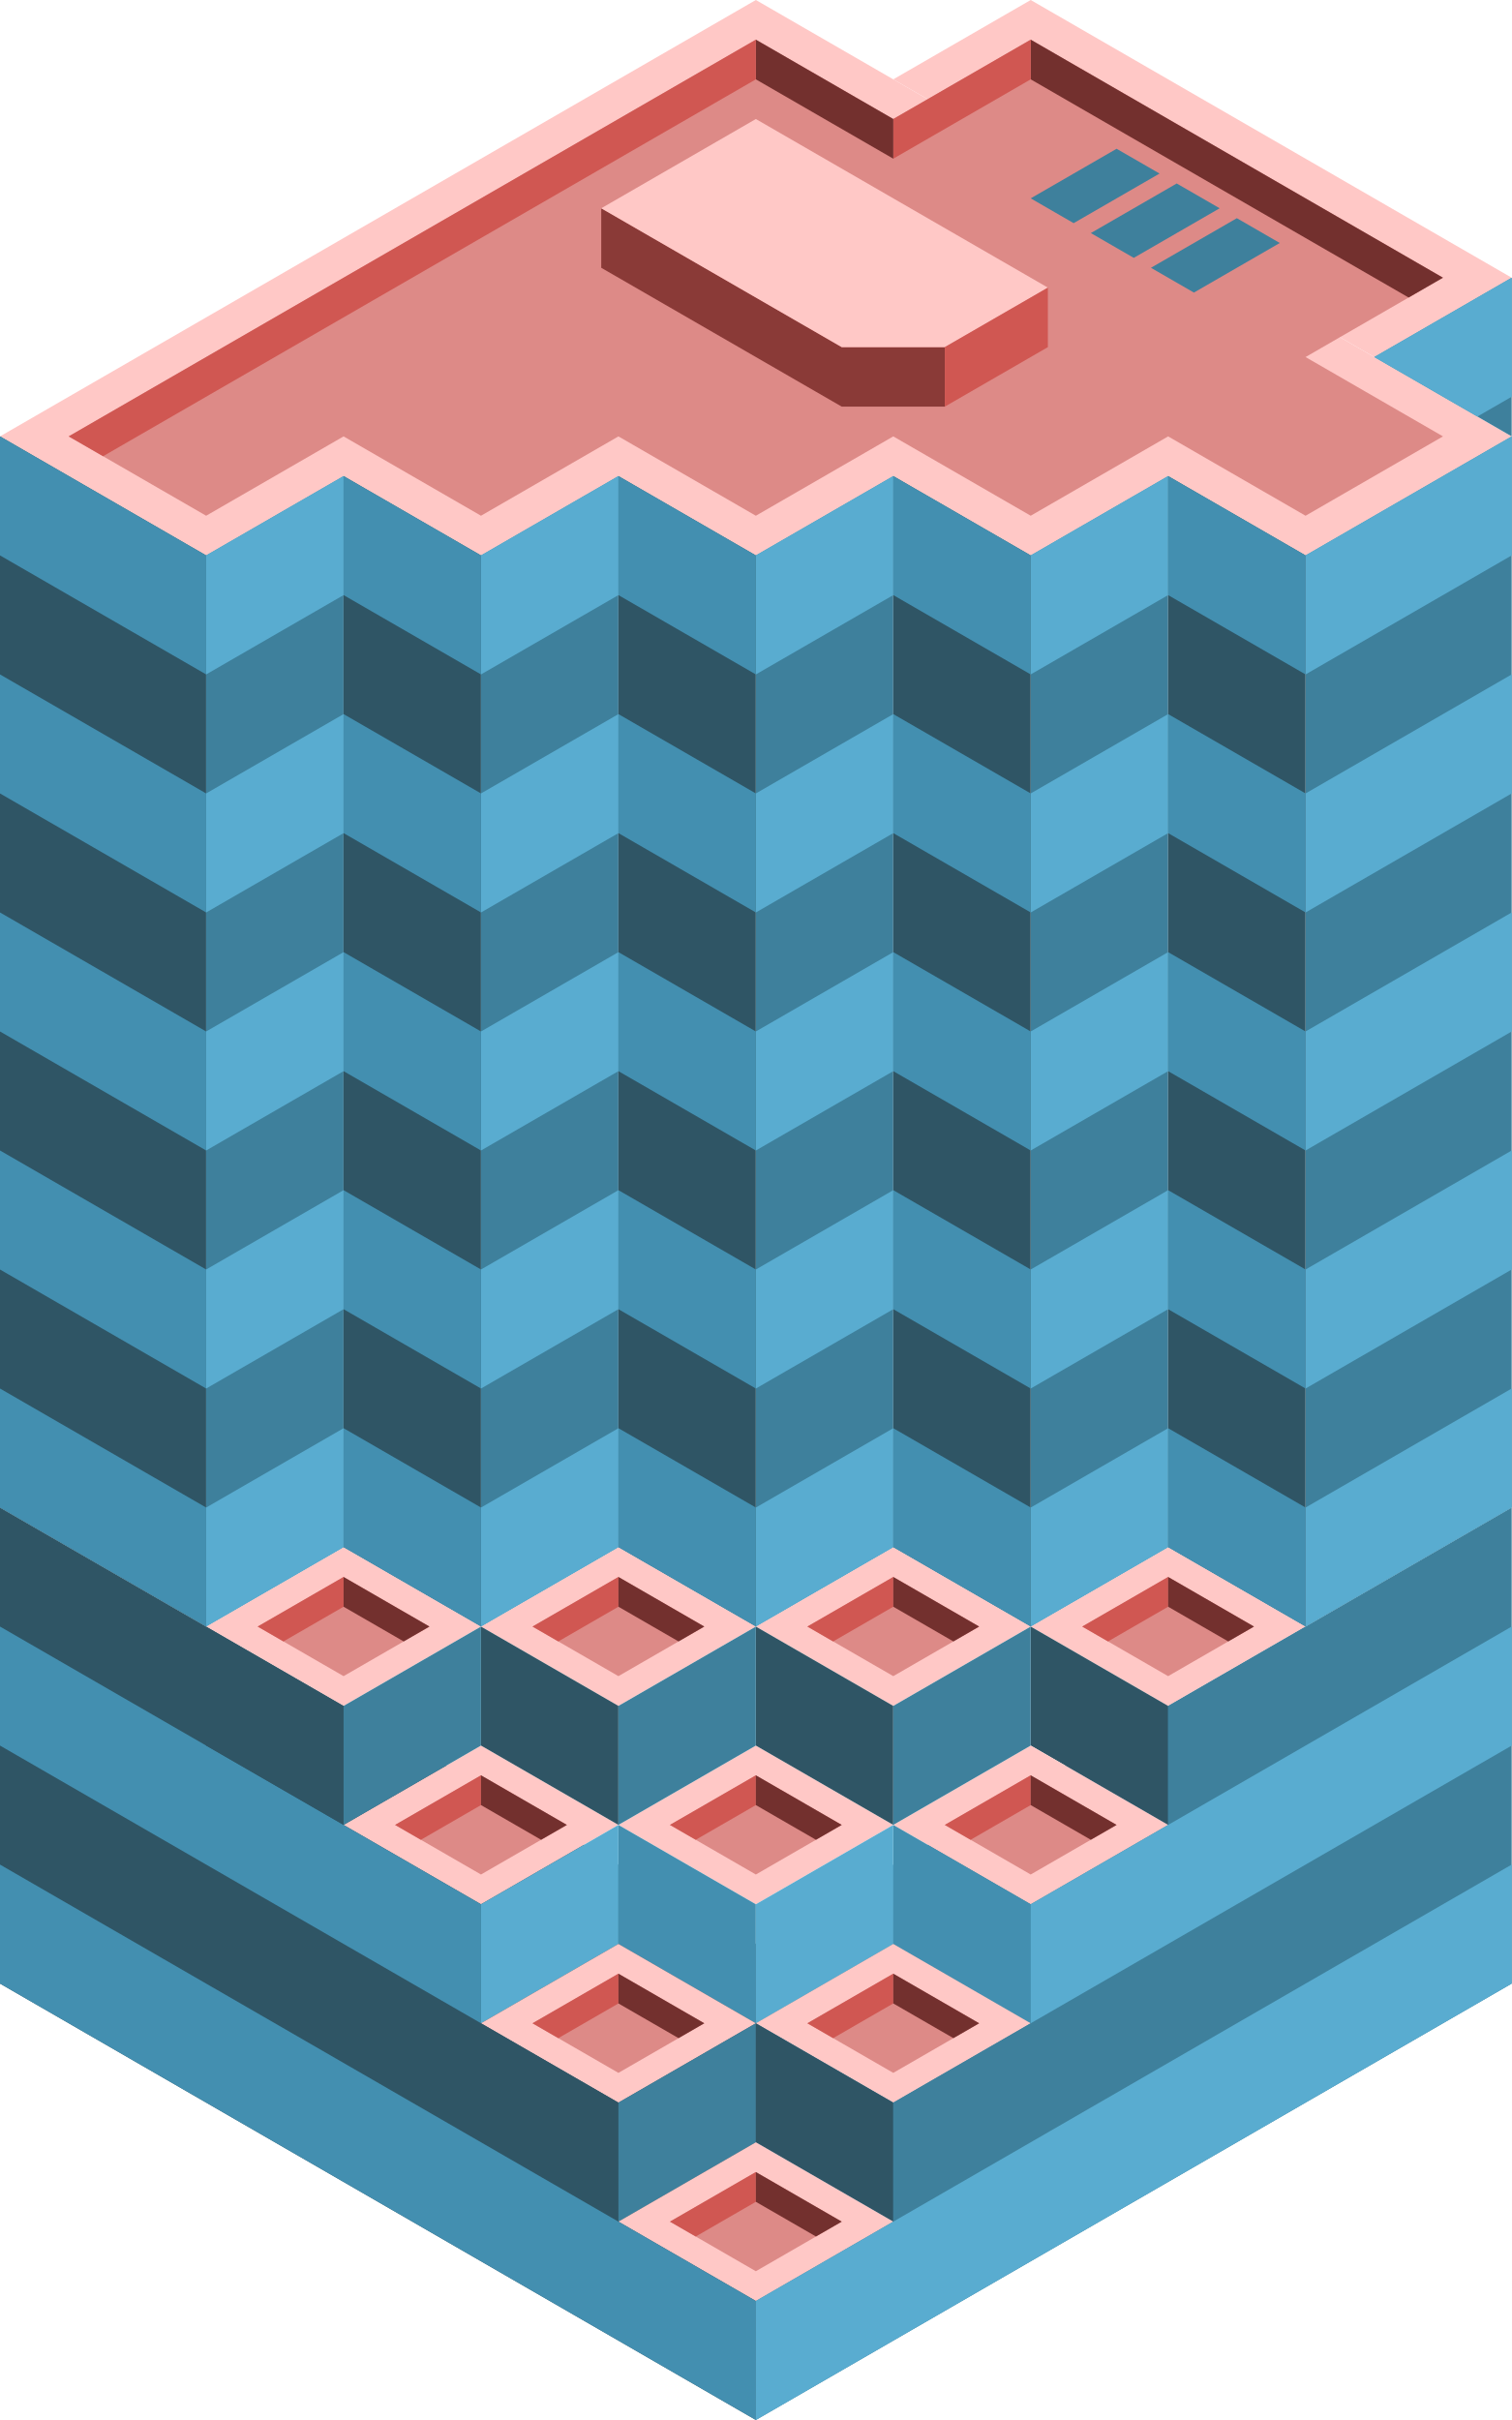
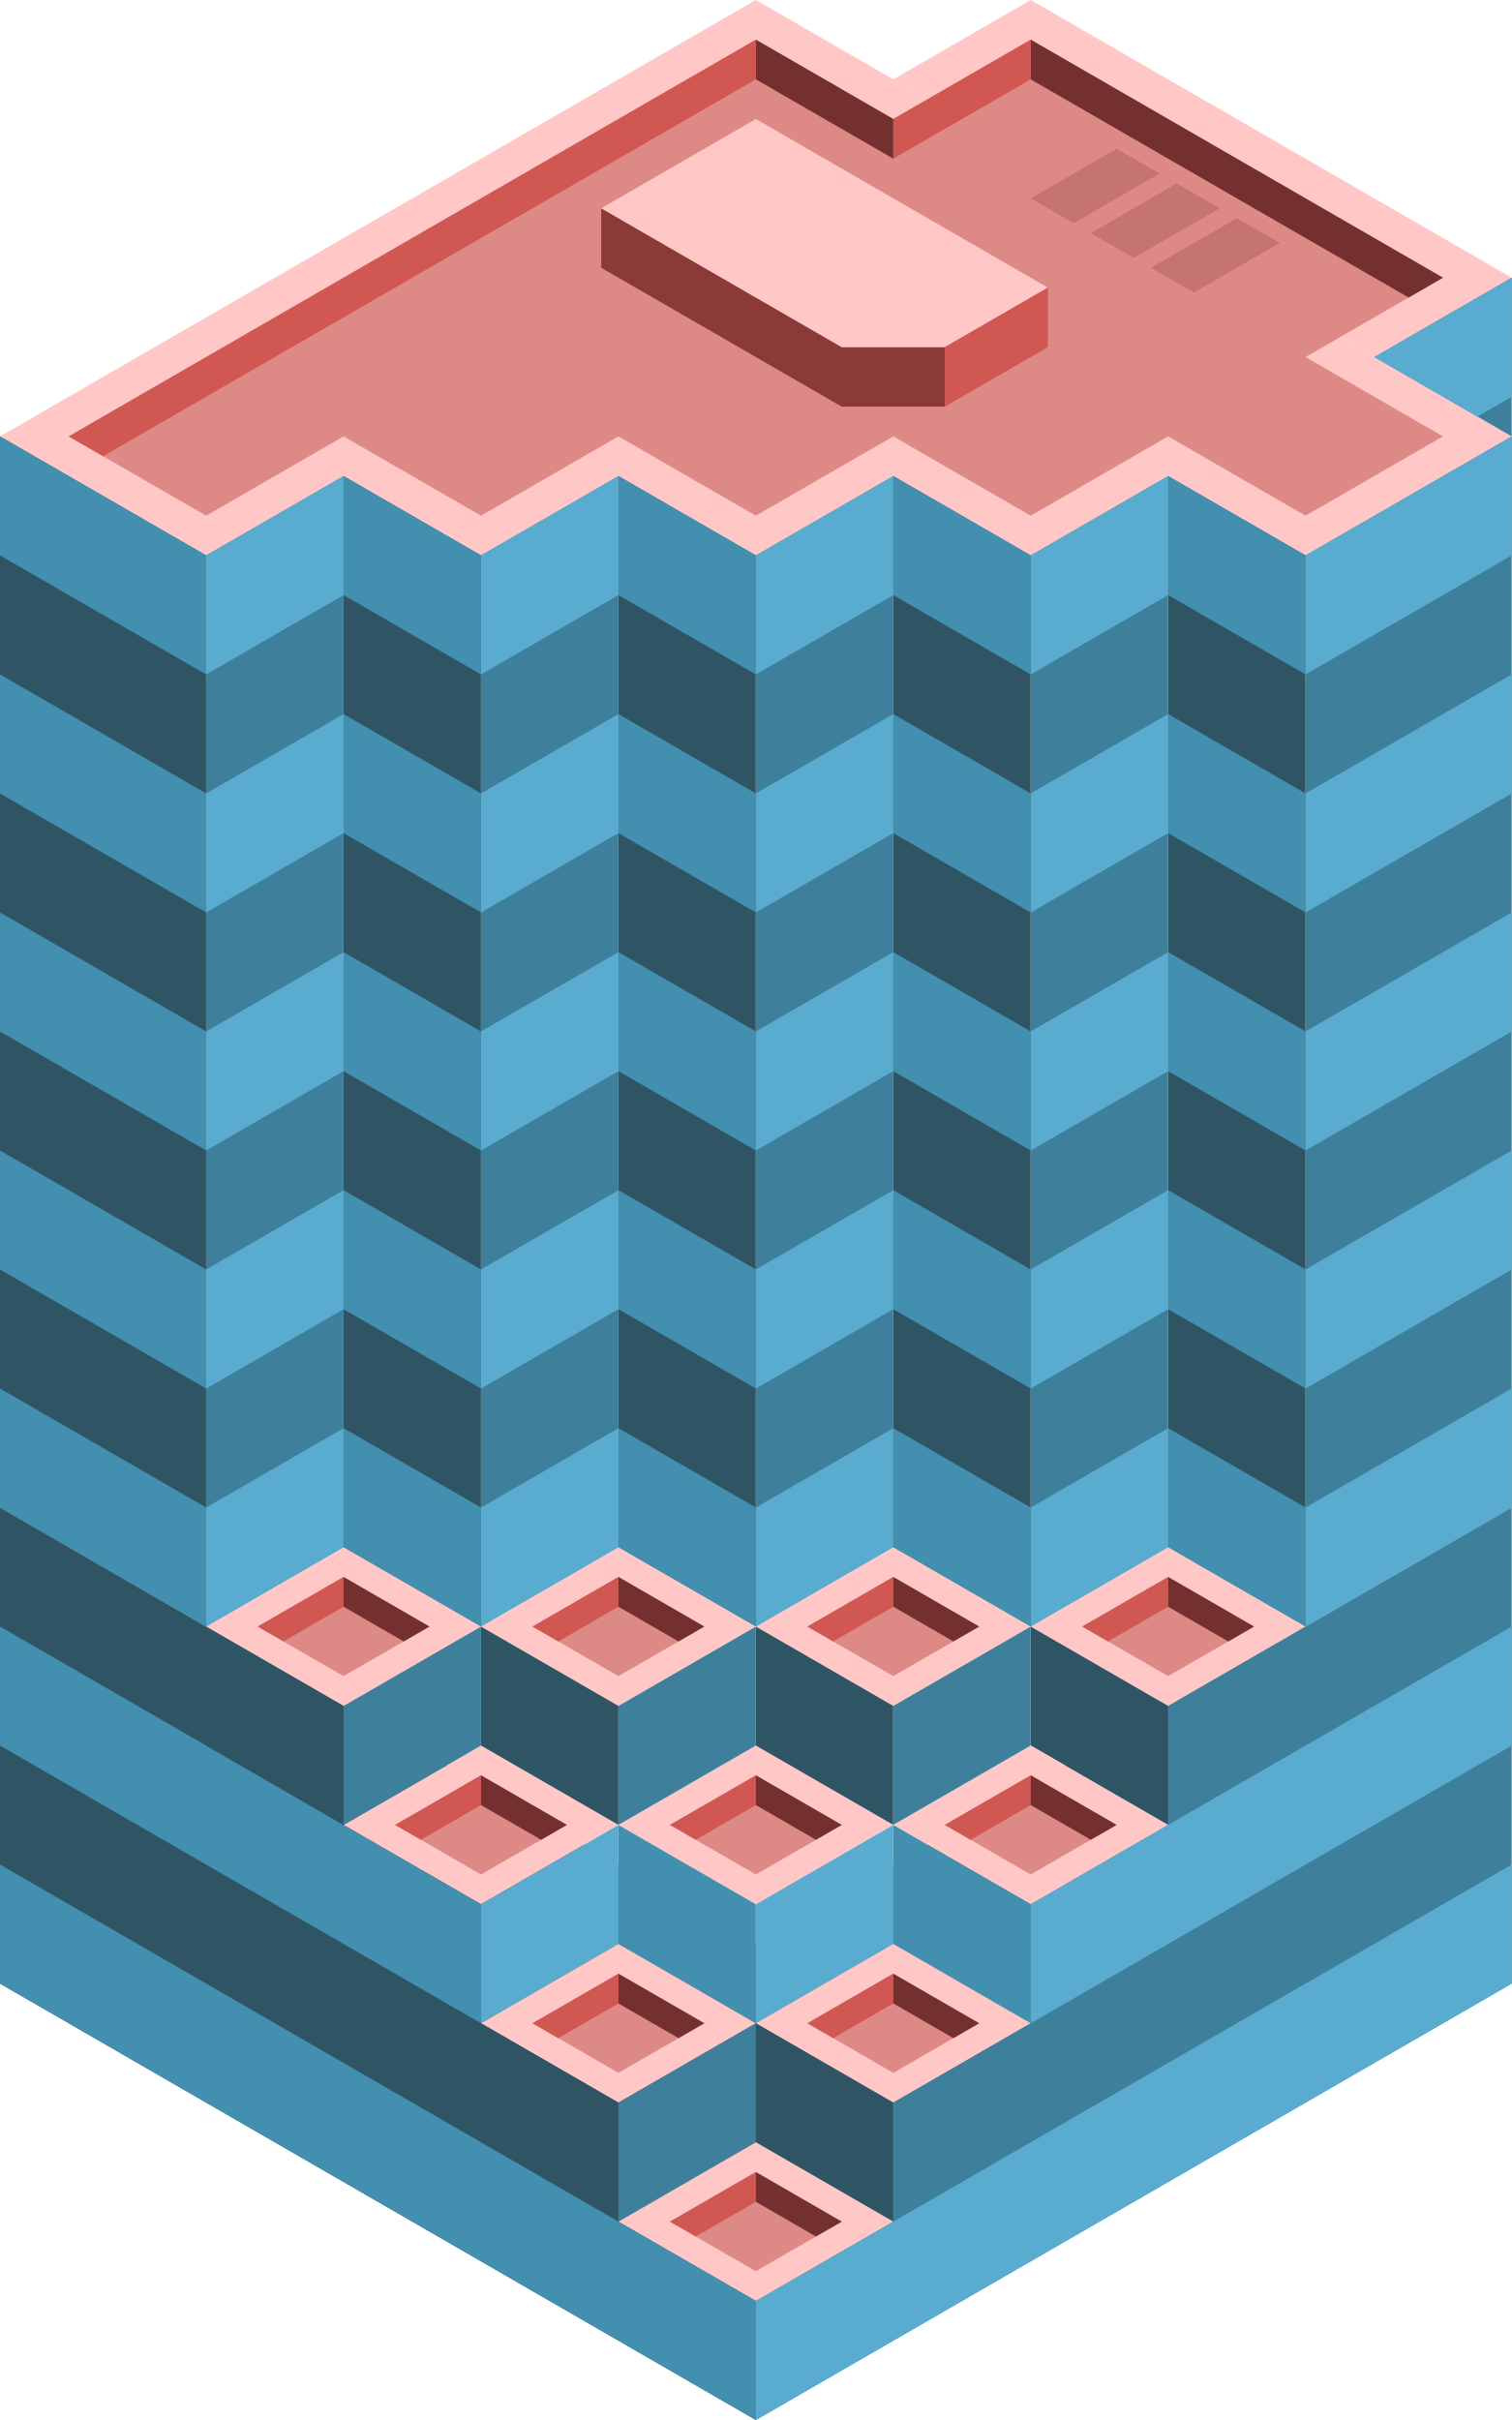
<svg xmlns="http://www.w3.org/2000/svg" id="Layer_1" data-name="Layer 1" viewBox="0 0 220 352.184">
  <defs>
    <style>
      .top-light {
        fill: #ffc8c6;
      }

      .curtain-R-prim-dark {
        fill: #3e809c;
      }

      .curtain-L-prim-dark {
        fill: #2f5565;
      }

      .top-prim {
        fill: #dd8a87;
      }

      .exterior-L-light {
        fill: #8a3a37;
      }

      .exterior-L-prim {
        fill: #73302e;
      }

+       .top-dark {
+         fill: #c67471;
+       }
+ 
      .exterior-R-prim {
        fill: #d05752;
      }

      .curtain-L-prim-light {
        fill: #438fb0;
      }

      .curtain-R-prim-light {
        fill: #59acd0;
      }
    </style>
  </defs>
  <g>
    <path id="Path" class="top-light" d="M50,69.282,70,80.829,90,69.282l20,11.547,20-11.547,20,11.547,20-11.547,20,11.547,30-17.32L110,0,0,63.508l30,17.32Z" />
    <path id="Path-2" data-name="Path" class="curtain-R-prim-dark" d="M190,80.829V236.714l30-17.32V63.508Z" />
    <path id="Path-3" data-name="Path" class="curtain-L-prim-dark" d="M30,80.829V236.714L0,219.393V63.508Z" />
    <path id="Path-4" data-name="Path" class="curtain-R-prim-dark" d="M110,352.184v-69.282l110-63.508v69.282Z" />
    <path id="Path-5" data-name="Path" class="curtain-L-prim-dark" d="M110,352.184v-69.282L0,219.393v69.282Z" />
    <path id="Path-6" data-name="Path" class="top-light" d="M130,11.547,150,0l70,40.414-20,11.547Z" />
    <path id="Path-7" data-name="Path" class="curtain-R-prim-dark" d="M220,40.414V63.508L200,51.961Z" />
    <path id="Path-8" data-name="Path" class="top-prim" d="M10,63.508l20,11.547,20-11.547,20,11.547,20-11.547,20,11.547,20-11.547,20,11.547,20-11.547,20,11.547,20-11.547-20-11.547,20-11.547L150,5.774,130,17.32,110,5.774Z" />
    <path id="Path-9" data-name="Path" class="exterior-L-light" d="M122.5,59.178h15v-8.66h-15l-35-20.207v8.66Z" />
    <path id="Path-10" data-name="Path" class="exterior-L-prim" d="M205,43.301,150,11.547V5.774l60,34.641Z" />
-     <path id="Path-11" data-name="Path" class="curtain-R-prim-dark" d="M150,28.867l12.5-7.217,6.25,3.608-12.5,7.217Z" />
-     <path id="Path-12" data-name="Path" class="curtain-R-prim-dark" d="M158.75,33.919l12.5-7.217,6.25,3.608L165,37.528Z" />
-     <path id="Path-13" data-name="Path" class="curtain-R-prim-dark" d="M167.5,38.971,180,31.754l6.25,3.608L173.75,42.58Z" />
+     <path id="Path-11" data-name="Path" class="top-dark" d="M150,28.867l12.5-7.217,6.25,3.608-12.5,7.217Z" />
+     <path id="Path-12" data-name="Path" class="top-dark" d="M158.75,33.919l12.5-7.217,6.25,3.608L165,37.528Z" />
+     <path id="Path-13" data-name="Path" class="top-dark" d="M167.5,38.971,180,31.754l6.25,3.608L173.75,42.58Z" />
    <path id="Path-14" data-name="Path" class="top-light" d="M87.5,30.311l22.5-12.99,42.5,24.537-15,8.66h-15Z" />
    <path id="Path-15" data-name="Path" class="exterior-R-prim" d="M152.5,50.518v-8.66l-15,8.66v8.66Z" />
    <path id="Path-16" data-name="Path" class="curtain-R-prim-dark" d="M30,80.829,50,69.282V225.167l-20,11.547Z" />
    <path id="Path-17" data-name="Path" class="curtain-R-prim-dark" d="M110,80.829l20-11.547V225.167l-20,11.547Z" />
    <path id="Path-18" data-name="Path" class="curtain-R-prim-dark" d="M70,80.829,90,69.282V225.167l-20,11.547Z" />
    <path id="Path-19" data-name="Path" class="curtain-R-prim-dark" d="M150,80.829l20-11.547V225.167l-20,11.547Z" />
    <path id="Path-20" data-name="Path" class="curtain-L-prim-dark" d="M50,69.282,70,80.829V236.714l-20-11.547Z" />
    <path id="Path-21" data-name="Path" class="curtain-L-prim-dark" d="M90,69.282l20,11.547V236.714l-20-11.547Z" />
    <path id="Path-22" data-name="Path" class="curtain-L-prim-dark" d="M130,69.282l20,11.547V236.714l-20-11.547Z" />
    <path id="Path-23" data-name="Path" class="curtain-L-prim-dark" d="M170,69.282l20,11.547V236.714l-20-11.547Z" />
    <path id="Path-24" data-name="Path" class="top-light" d="M150,236.714l20-11.547,20,11.547-20,11.547Z" />
    <path id="Path-25" data-name="Path" class="curtain-L-prim-dark" d="M150,254.034l20,11.547v-17.32l-20-11.547Z" />
    <path id="Path-26" data-name="Path" class="curtain-R-prim-dark" d="M190,254.034l-20,11.547v-17.32l20-11.547Z" />
    <path id="Path-27" data-name="Path" class="top-prim" d="M157.5,236.714l12.5-7.217,12.5,7.217L170,243.93Z" />
    <path id="Path-28" data-name="Path" class="exterior-R-prim" d="M161.25,238.879l8.75-5.052v-4.33l-12.5,7.217Z" />
    <path id="Path-29" data-name="Path" class="exterior-L-prim" d="M178.75,238.879l3.75-2.165L170,229.497v4.33Z" />
    <path id="Path-30" data-name="Path" class="top-light" d="M130,265.581l20-11.547,20,11.547-20,11.547Z" />
    <path id="Path-31" data-name="Path" class="curtain-L-prim-light" d="M130,282.902l20,11.547v-17.32l-20-11.547Z" />
    <path id="Path-32" data-name="Path" class="top-prim" d="M137.5,265.581l12.5-7.217,12.5,7.217L150,272.798Z" />
    <path id="Path-33" data-name="Path" class="exterior-R-prim" d="M141.25,267.746l8.75-5.052v-4.33l-12.5,7.217Z" />
    <path id="Path-34" data-name="Path" class="exterior-L-prim" d="M158.75,267.746l3.75-2.165L150,258.364v4.33Z" />
    <path id="Path-35" data-name="Path" class="top-light" d="M90,265.581l20-11.547,20,11.547-20,11.547Z" />
    <path id="Path-36" data-name="Path" class="curtain-L-prim-light" d="M90,282.902l20,11.547v-17.32l-20-11.547Z" />
    <path id="Path-37" data-name="Path" class="curtain-R-prim-light" d="M130,282.902l-20,11.547v-17.32l20-11.547Z" />
    <path id="Path-38" data-name="Path" class="top-prim" d="M97.5,265.581l12.5-7.217,12.5,7.217L110,272.798Z" />
    <path id="Path-39" data-name="Path" class="exterior-R-prim" d="M101.25,267.746l8.75-5.052v-4.33l-12.5,7.217Z" />
    <path id="Path-40" data-name="Path" class="exterior-L-prim" d="M118.75,267.746l3.75-2.165L110,258.364v4.33Z" />
    <path id="Path-41" data-name="Path" class="top-light" d="M50,265.581l20-11.547,20,11.547-20,11.547Z" />
    <path id="Path-42" data-name="Path" class="curtain-L-prim-light" d="M0,254.034l70,40.414v-17.32L0,236.714Z" />
    <path id="Path-43" data-name="Path" class="curtain-R-prim-light" d="M90,282.902l-20,11.547v-17.32l20-11.547Z" />
    <path id="Path-44" data-name="Path" class="top-prim" d="M57.5,265.581,70,258.364l12.5,7.217L70,272.798Z" />
    <path id="Path-45" data-name="Path" class="exterior-R-prim" d="M61.25,267.746,70,262.694v-4.33l-12.5,7.217Z" />
    <path id="Path-46" data-name="Path" class="exterior-L-prim" d="M78.75,267.746l3.75-2.165L70,258.364v4.33Z" />
    <path id="Path-47" data-name="Path" class="top-light" d="M70,294.449l20-11.547,20,11.547-20,11.547Z" />
    <path id="Path-48" data-name="Path" class="curtain-L-prim-dark" d="M70,311.769l20,11.547v-17.32l-20-11.547Z" />
    <path id="Path-49" data-name="Path" class="curtain-R-prim-dark" d="M110,311.769l-20,11.547v-17.32l20-11.547Z" />
    <path id="Path-50" data-name="Path" class="top-prim" d="M77.5,294.449,90,287.232l12.5,7.217L90,301.666Z" />
    <path id="Path-51" data-name="Path" class="exterior-R-prim" d="M81.25,296.614,90,291.562v-4.33l-12.5,7.217Z" />
    <path id="Path-52" data-name="Path" class="exterior-L-prim" d="M98.75,296.614l3.75-2.165L90,287.232v4.33Z" />
    <path id="Path-53" data-name="Path" class="top-light" d="M110,294.449l20-11.547,20,11.547-20,11.547Z" />
    <path id="Path-54" data-name="Path" class="curtain-L-prim-dark" d="M110,311.769l20,11.547v-17.32l-20-11.547Z" />
    <path id="Path-55" data-name="Path" class="curtain-R-prim-dark" d="M150,311.769l-20,11.547v-17.32l20-11.547Z" />
    <path id="Path-56" data-name="Path" class="top-prim" d="M117.5,294.449l12.5-7.217,12.5,7.217L130,301.666Z" />
    <path id="Path-57" data-name="Path" class="exterior-R-prim" d="M121.25,296.614l8.75-5.052v-4.33l-12.5,7.217Z" />
    <path id="Path-58" data-name="Path" class="exterior-L-prim" d="M138.75,296.614l3.75-2.165L130,287.232v4.33Z" />
    <path id="Path-59" data-name="Path" class="top-light" d="M90,323.316l20-11.547,20,11.547-20,11.547Z" />
    <path id="Path-60" data-name="Path" class="curtain-L-prim-light" d="M0,288.675l110,63.508V334.863L0,271.355Z" />
    <path id="Path-61" data-name="Path" class="curtain-R-prim-light" d="M220,288.675,110,352.184V334.863l110-63.508Z" />
    <path id="Path-62" data-name="Path" class="top-prim" d="M97.5,323.316l12.5-7.217,12.5,7.217L110,330.533Z" />
    <path id="Path-63" data-name="Path" class="exterior-R-prim" d="M101.25,325.481l8.75-5.052v-4.33l-12.5,7.217Z" />
    <path id="Path-64" data-name="Path" class="exterior-L-prim" d="M118.75,325.481l3.75-2.165L110,316.099v4.33Z" />
    <path id="Path-65" data-name="Path" class="top-light" d="M110,236.714l20-11.547,20,11.547-20,11.547Z" />
    <path id="Path-66" data-name="Path" class="curtain-L-prim-dark" d="M110,254.034l20,11.547v-17.32l-20-11.547Z" />
    <path id="Path-67" data-name="Path" class="curtain-R-prim-dark" d="M150,254.034l-20,11.547v-17.32l20-11.547Z" />
    <path id="Path-68" data-name="Path" class="top-prim" d="M117.5,236.714l12.5-7.217,12.5,7.217L130,243.93Z" />
    <path id="Path-69" data-name="Path" class="exterior-R-prim" d="M121.25,238.879l8.75-5.052v-4.33l-12.5,7.217Z" />
    <path id="Path-70" data-name="Path" class="exterior-L-prim" d="M138.75,238.879l3.75-2.165L130,229.497v4.33Z" />
    <path id="Path-71" data-name="Path" class="top-light" d="M70,236.714l20-11.547,20,11.547-20,11.547Z" />
    <path id="Path-72" data-name="Path" class="curtain-L-prim-dark" d="M70,254.034l20,11.547v-17.32l-20-11.547Z" />
    <path id="Path-73" data-name="Path" class="curtain-R-prim-dark" d="M110,254.034l-20,11.547v-17.32l20-11.547Z" />
    <path id="Path-74" data-name="Path" class="top-prim" d="M77.5,236.714,90,229.497l12.5,7.217L90,243.93Z" />
    <path id="Path-75" data-name="Path" class="exterior-R-prim" d="M81.25,238.879,90,233.827v-4.33l-12.5,7.217Z" />
    <path id="Path-76" data-name="Path" class="exterior-L-prim" d="M98.75,238.879l3.75-2.165L90,229.497v4.33Z" />
    <path id="Path-77" data-name="Path" class="top-light" d="M30,236.714l20-11.547,20,11.547-20,11.547Z" />
    <path id="Path-78" data-name="Path" class="curtain-L-prim-dark" d="M30,254.034l20,11.547v-17.32l-20-11.547Z" />
    <path id="Path-79" data-name="Path" class="curtain-R-prim-dark" d="M70,254.034l-20,11.547v-17.32l20-11.547Z" />
    <path id="Path-80" data-name="Path" class="top-prim" d="M37.5,236.714,50,229.497l12.5,7.217L50,243.93Z" />
    <path id="Path-81" data-name="Path" class="exterior-R-prim" d="M41.25,238.879,50,233.827v-4.33l-12.5,7.217Z" />
    <path id="Path-82" data-name="Path" class="exterior-L-prim" d="M58.75,238.879l3.75-2.165L50,229.497v4.33Z" />
    <path id="Path-83" data-name="Path" class="curtain-R-prim-light" d="M190,132.791,220,115.47V98.15l-30,17.32Z" />
    <path id="Path-84" data-name="Path" class="curtain-R-prim-light" d="M190,202.072l30-17.32V167.431L190,184.752Z" />
    <path id="Path-85" data-name="Path" class="curtain-R-prim-light" d="M150,294.449l70-40.414v-17.32l-70,40.414Z" />
    <path id="Path-86" data-name="Path" class="curtain-R-prim-light" d="M190,98.15,220,80.829v-17.32l-30,17.32Z" />
    <path id="Path-87" data-name="Path" class="curtain-R-prim-light" d="M190,167.431l30-17.32v-17.32l-30,17.32Z" />
    <path id="Path-88" data-name="Path" class="curtain-R-prim-light" d="M190,236.714l30-17.32V202.072l-30,17.321Z" />
    <path id="Path-89" data-name="Path" class="curtain-R-prim-light" d="M150,132.791l20-11.547v-17.32L150,115.47Z" />
    <path id="Path-90" data-name="Path" class="curtain-R-prim-light" d="M150,202.072l20-11.547v-17.32l-20,11.547Z" />
    <path id="Path-91" data-name="Path" class="curtain-R-prim-light" d="M150,98.15l20-11.547V69.282L150,80.829Z" />
    <path id="Path-92" data-name="Path" class="curtain-R-prim-light" d="M150,167.431l20-11.547V138.564l-20,11.547Z" />
    <path id="Path-93" data-name="Path" class="curtain-R-prim-light" d="M150,236.714l20-11.547v-17.32l-20,11.547Z" />
    <path id="Path-94" data-name="Path" class="curtain-R-prim-light" d="M70,132.791l20-11.547v-17.32L70,115.47Z" />
    <path id="Path-95" data-name="Path" class="curtain-R-prim-light" d="M70,202.072l20-11.547v-17.32L70,184.752Z" />
    <path id="Path-96" data-name="Path" class="curtain-R-prim-light" d="M70,98.15l20-11.547V69.282L70,80.829Z" />
    <path id="Path-97" data-name="Path" class="curtain-R-prim-light" d="M70,167.431l20-11.547V138.564L70,150.111Z" />
    <path id="Path-98" data-name="Path" class="curtain-R-prim-light" d="M70,236.714l20-11.547v-17.32l-20,11.547Z" />
    <path id="Path-99" data-name="Path" class="curtain-R-prim-light" d="M110,132.791l20-11.547v-17.32L110,115.47Z" />
    <path id="Path-100" data-name="Path" class="curtain-R-prim-light" d="M110,202.073l20-11.547V173.205l-20,11.547Z" />
    <path id="Path-101" data-name="Path" class="curtain-R-prim-light" d="M110,98.15l20-11.547V69.282L110,80.829Z" />
    <path id="Path-102" data-name="Path" class="curtain-R-prim-light" d="M110,167.431l20-11.547V138.564l-20,11.547Z" />
    <path id="Path-103" data-name="Path" class="curtain-R-prim-light" d="M110,236.714l20-11.547v-17.32l-20,11.547Z" />
    <path id="Path-104" data-name="Path" class="curtain-R-prim-light" d="M30,132.791l20-11.547v-17.32L30,115.47Z" />
    <path id="Path-105" data-name="Path" class="curtain-R-prim-light" d="M30,202.073l20-11.547V173.205L30,184.752Z" />
    <path id="Path-106" data-name="Path" class="curtain-R-prim-light" d="M30,98.15l20-11.547V69.282L30,80.829Z" />
    <path id="Path-107" data-name="Path" class="curtain-R-prim-light" d="M30,167.431l20-11.547V138.564L30,150.111Z" />
    <path id="Path-108" data-name="Path" class="curtain-R-prim-light" d="M30,236.714l20-11.547v-17.32l-20,11.547Z" />
    <path id="Path-109" data-name="Path" class="curtain-R-prim-light" d="M215,60.622l5-2.887V40.414l-20,11.547Z" />
    <path id="Path-110" data-name="Path" class="curtain-L-prim-light" d="M170,121.243l20,11.547V115.47l-20-11.547Z" />
    <path id="Path-111" data-name="Path" class="curtain-L-prim-light" d="M170,190.525l20,11.547v-17.32l-20-11.547Z" />
    <path id="Path-112" data-name="Path" class="curtain-L-prim-light" d="M170,86.603,190,98.15V80.829L170,69.282Z" />
    <path id="Path-113" data-name="Path" class="curtain-L-prim-light" d="M170,155.885l20,11.547V150.111l-20-11.547Z" />
    <path id="Path-114" data-name="Path" class="curtain-L-prim-light" d="M170,225.167l20,11.547V219.393l-20-11.547Z" />
    <path id="Path-115" data-name="Path" class="curtain-L-prim-light" d="M90,121.243l20,11.547V115.47L90,103.923Z" />
    <path id="Path-116" data-name="Path" class="curtain-L-prim-light" d="M90,190.525l20,11.547v-17.32L90,173.205Z" />
    <path id="Path-117" data-name="Path" class="curtain-L-prim-light" d="M90,86.603,110,98.15V80.829L90,69.282Z" />
    <path id="Path-118" data-name="Path" class="curtain-L-prim-light" d="M90,155.885l20,11.547V150.111L90,138.564Z" />
    <path id="Path-119" data-name="Path" class="curtain-L-prim-light" d="M90,225.167l20,11.547V219.393l-20-11.547Z" />
    <path id="Path-120" data-name="Path" class="curtain-L-prim-light" d="M130,121.243l20,11.547V115.47l-20-11.547Z" />
    <path id="Path-121" data-name="Path" class="curtain-L-prim-light" d="M130,190.525l20,11.547v-17.32l-20-11.547Z" />
    <path id="Path-122" data-name="Path" class="curtain-L-prim-light" d="M130,86.603,150,98.15V80.829L130,69.282Z" />
    <path id="Path-123" data-name="Path" class="curtain-L-prim-light" d="M130,155.885l20,11.547V150.111l-20-11.547Z" />
    <path id="Path-124" data-name="Path" class="curtain-L-prim-light" d="M130,225.167l20,11.547V219.393l-20-11.547Z" />
    <path id="Path-125" data-name="Path" class="curtain-L-prim-light" d="M50,121.243l20,11.547V115.47L50,103.923Z" />
    <path id="Path-126" data-name="Path" class="curtain-L-prim-light" d="M50,190.525l20,11.547v-17.32l-20-11.547Z" />
    <path id="Path-127" data-name="Path" class="curtain-L-prim-light" d="M50,86.603,70,98.15V80.829L50,69.282Z" />
    <path id="Path-128" data-name="Path" class="curtain-L-prim-light" d="M50,155.885l20,11.547V150.111L50,138.564Z" />
    <path id="Path-129" data-name="Path" class="curtain-L-prim-light" d="M50,225.167l20,11.547V219.393l-20-11.547Z" />
    <path id="Path-130" data-name="Path" class="curtain-L-prim-light" d="M0,115.47l30,17.32V115.47L0,98.15Z" />
    <path id="Path-131" data-name="Path" class="curtain-L-prim-light" d="M0,184.752l30,17.32v-17.32L0,167.431Z" />
    <path id="Path-132" data-name="Path" class="curtain-L-prim-light" d="M0,80.829,30,98.15V80.829L0,63.508Z" />
    <path id="Path-133" data-name="Path" class="curtain-L-prim-light" d="M0,150.111l30,17.32V150.111l-30-17.32Z" />
    <path id="Path-134" data-name="Path" class="curtain-L-prim-light" d="M0,219.393l30,17.32v-17.32L0,202.073Z" />
    <path id="Path-135" data-name="Path" class="exterior-R-prim" d="M130,17.32v5.774l20-11.547V5.773Z" />
    <path id="Path-136" data-name="Path" class="exterior-L-prim" d="M110,5.773v5.774l20,11.547V17.32Z" />
    <path id="Path-137" data-name="Path" class="exterior-R-prim" d="M10,63.508,110,5.773v5.774L15,66.395Z" />
  </g>
</svg>
